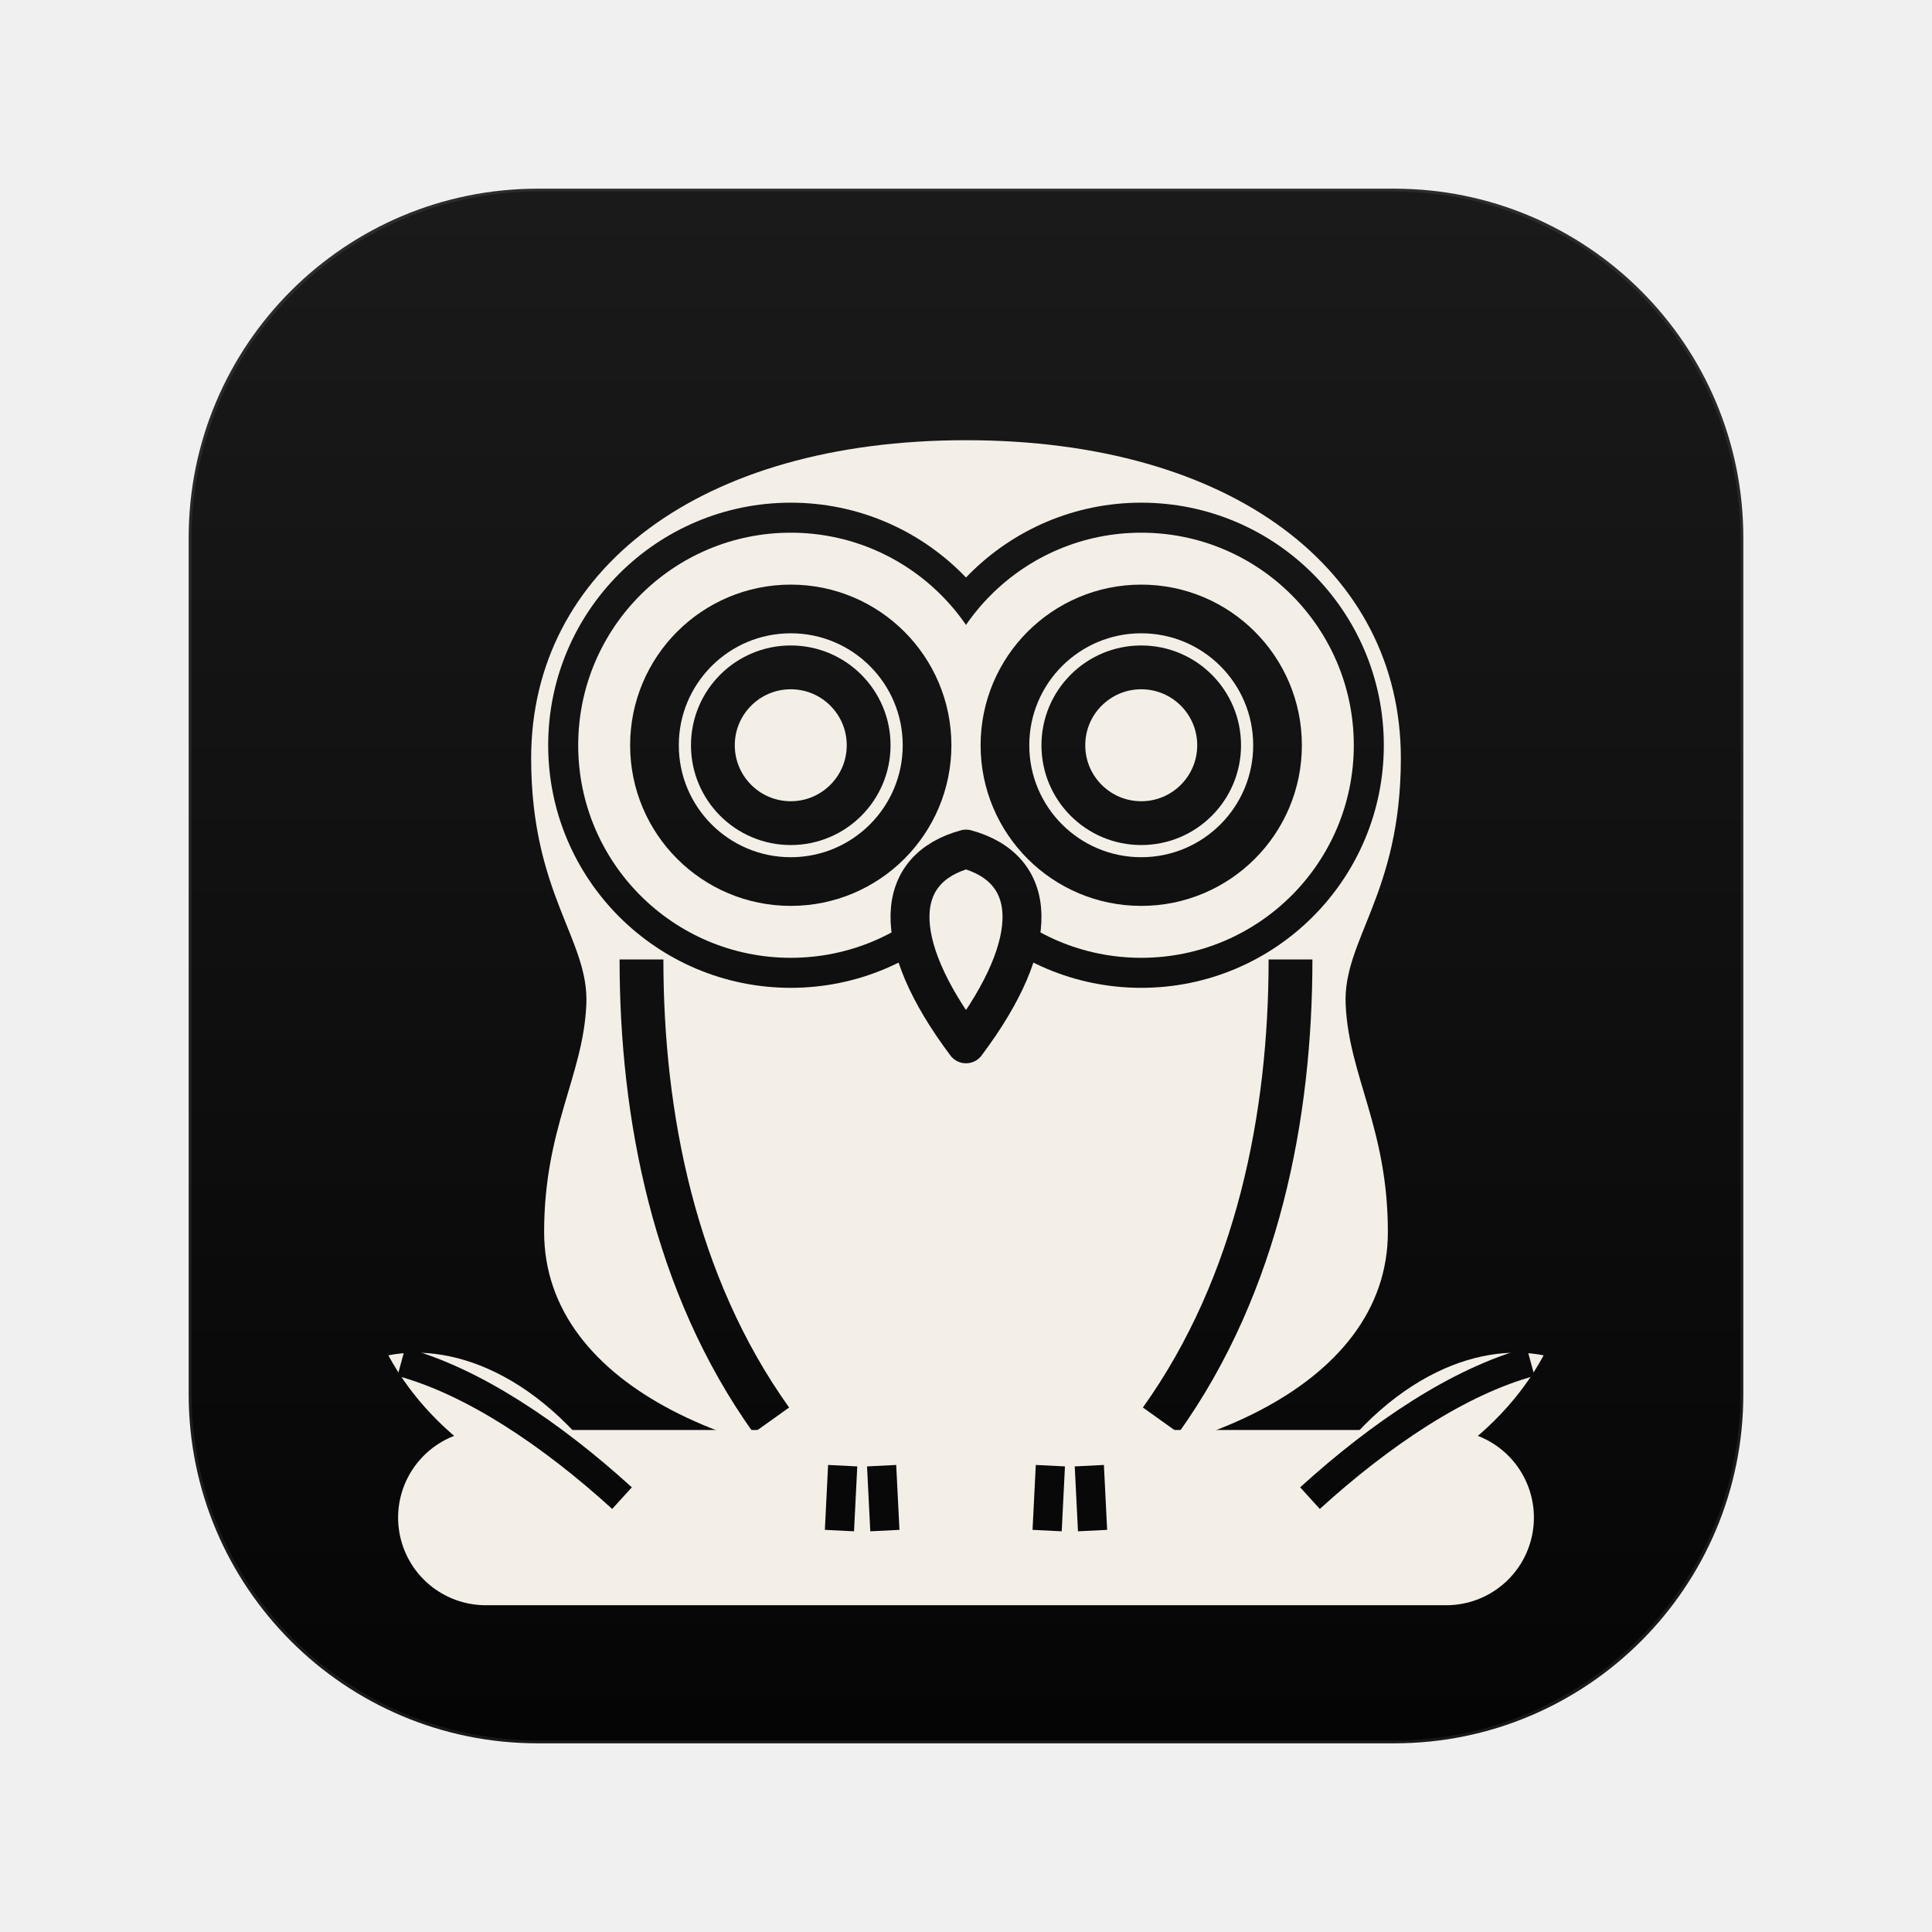
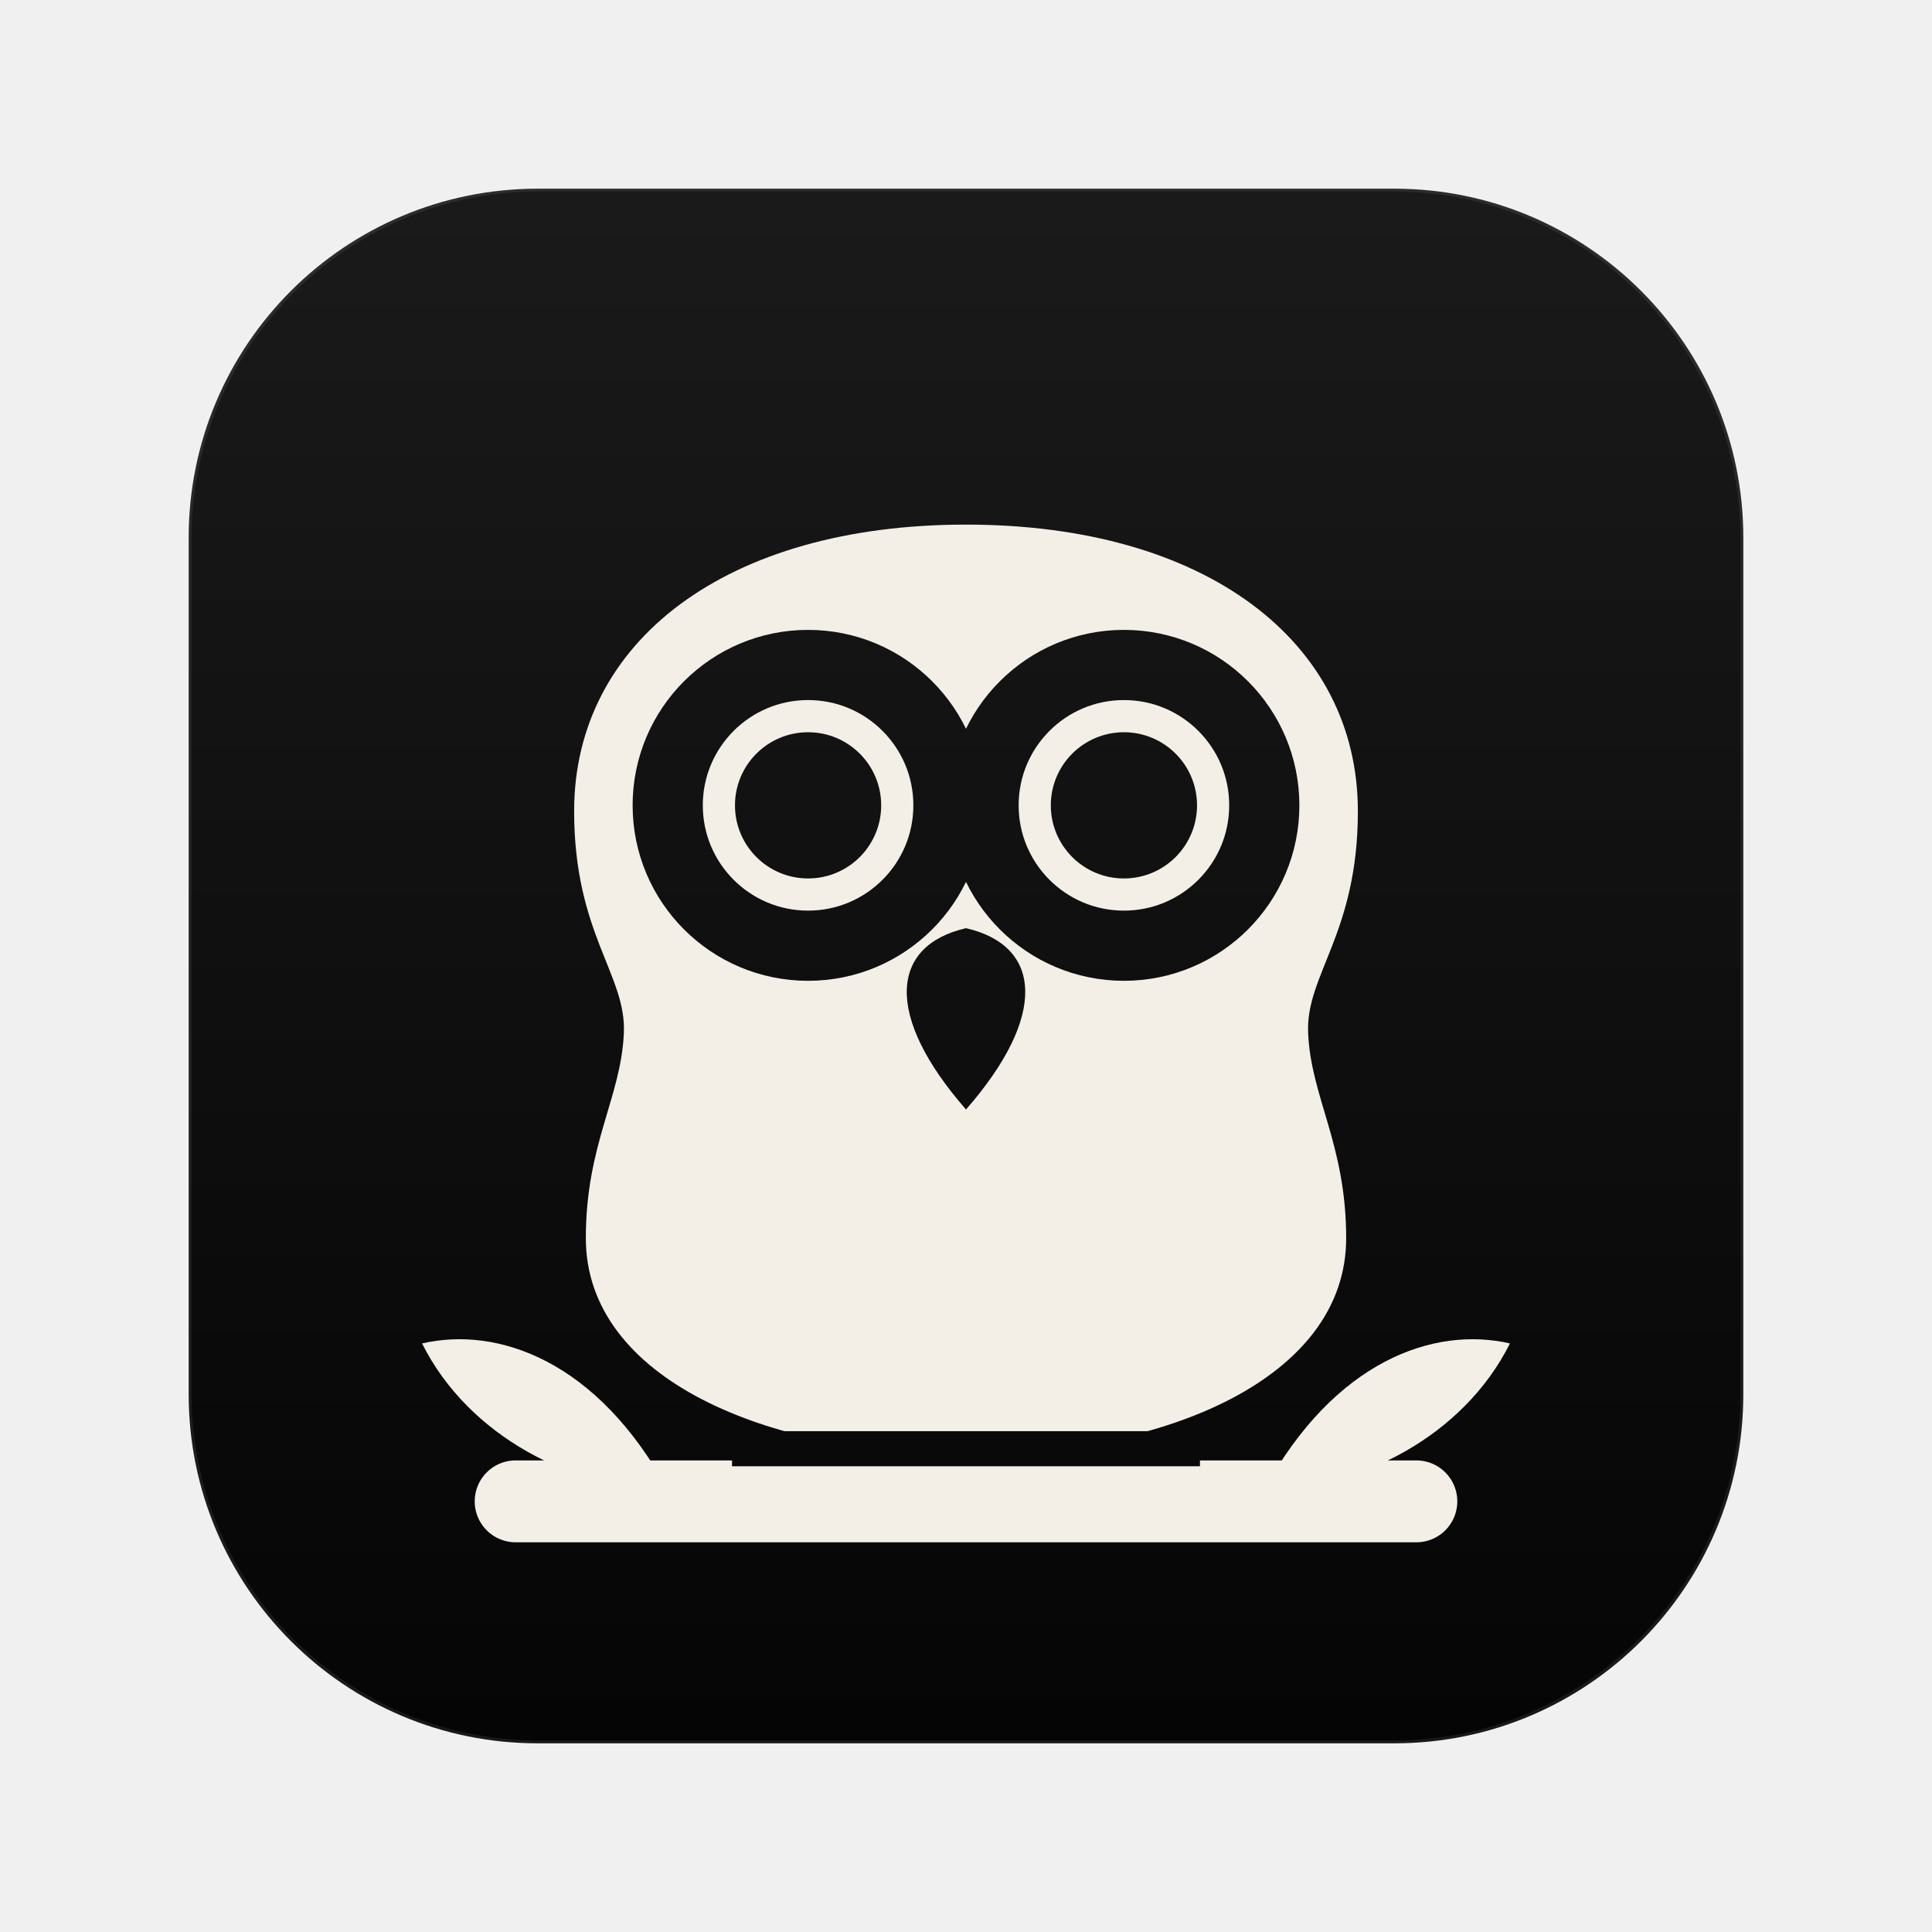
<svg xmlns="http://www.w3.org/2000/svg" viewBox="0 0 1024 1024">
  <defs>
    <linearGradient id="g-B" x1="0" y1="0" x2="0" y2="1">
      <stop offset="0" stop-color="#1a1a1a" />
      <stop offset="1" stop-color="#050505" />
    </linearGradient>
+     <clipPath id="c-B">
+       <rect x="100" y="100" width="824" height="824" rx="185" />
+     </clipPath>
+   </defs>
+   <rect x="100" y="100" width="824" height="824" rx="185" fill="url(#g-B)" />
+   <rect x="100.5" y="100.5" width="823" height="823" rx="185" fill="none" stroke="#ffffff" stroke-opacity="0.08" stroke-width="2" />
+   <defs>
    <mask id="mB" maskUnits="userSpaceOnUse" x="0" y="0" width="1200" height="1200">
      <rect width="1200" height="1200" fill="black" />
      <path d="M 600 452 C 682 452 734 492 734 550 C 734 592 716 606 717 626 C 718 648 730 664 730 696 C 730 744 668 770 600 770 C 532 770 470 744 470 696 C 470 664 482 648 483 626 C 484 606 466 592 466 550 C 466 492 518 452 600 452 Z" fill="white" />
-       <circle cx="546" cy="546" r="68" fill="none" stroke="black" stroke-width="13.5" />
-       <circle cx="654" cy="546" r="68" fill="none" stroke="black" stroke-width="13.5" />
-       <circle cx="546" cy="546" r="65.5" fill="white" />
-       <circle cx="654" cy="546" r="65.5" fill="white" />
-       <circle cx="546" cy="546" r="42" fill="none" stroke="black" stroke-width="15.0" />
-       <circle cx="546" cy="546" r="24" fill="none" stroke="black" stroke-width="13.5" />
-       <circle cx="654" cy="546" r="42" fill="none" stroke="black" stroke-width="15.0" />
-       <circle cx="654" cy="546" r="24" fill="none" stroke="black" stroke-width="13.5" />
-       <path d="M 600 578 C 622 584 624 606 600 638 C 576 606 578 584 600 578 Z" fill="white" stroke="black" stroke-width="12.0" stroke-linejoin="round" />
-       <path d="M 500.0 612 C 500.0 660 510.0 712 540.0 754" fill="none" stroke="black" stroke-width="13.5" />
-       <path d="M 700.0 612 C 700.0 660 690.0 712 660.0 754" fill="none" stroke="black" stroke-width="13.5" />
-       <path d="M 452 784 L 748 784" stroke="white" stroke-width="54.0" stroke-linecap="round" />
-       <path d="M 496.0 780 C 472.0 740 442.0 730 422.0 734 C 436.0 760 466.0 780 496.0 780 Z" fill="white" />
-       <path d="M 494.0 778 C 472.0 758 448.0 742 426.0 736" fill="none" stroke="black" stroke-width="9.0" />
-       <path d="M 704.0 780 C 728.0 740 758.0 730 778.0 734 C 764.0 760 734.0 780 704.0 780 Z" fill="white" />
-       <path d="M 706.0 778 C 728.0 758 752.0 742 774.0 736" fill="none" stroke="black" stroke-width="9.0" />
-       <path d="M 555 760 L 553 790 M 568 760 L 568 792 M 581 760 L 583 790" stroke="white" stroke-width="27.0" stroke-linecap="round" />
-       <path d="M 562 768 L 561 788 M 574 768 L 575 788" stroke="black" stroke-width="9.0" />
-       <path d="M 619 760 L 617 790 M 632 760 L 632 792 M 645 760 L 647 790" stroke="white" stroke-width="27.0" stroke-linecap="round" />
-       <path d="M 626 768 L 625 788 M 638 768 L 639 788" stroke="black" stroke-width="9.0" />
+       <path d="M 446 786 L 754 786" stroke="white" stroke-width="28" stroke-linecap="round" />
+       <path d="M 498 782 C 474 738 440 726 414 732 C 430 764 466 782 498 782 Z" fill="white" />
+       <path d="M 702 782 C 726 738 760 726 786 732 C 770 764 734 782 702 782 Z" fill="white" />
+       <path d="M 520 768 L 680 768" stroke="black" stroke-width="12" />
+       <circle cx="546" cy="548" r="48" fill="none" stroke="black" stroke-width="24" />
+       <circle cx="546" cy="548" r="25" fill="black" />
+       <circle cx="654" cy="548" r="48" fill="none" stroke="black" stroke-width="24" />
+       <circle cx="654" cy="548" r="25" fill="black" />
+       <path d="M 600 590 C 626 596 628 620 600 652 C 572 620 574 596 600 590 Z" fill="black" />
    </mask>
  </defs>
-   <rect x="100" y="100" width="824" height="824" rx="185" fill="url(#g-B)" />
-   <rect x="100.5" y="100.5" width="823" height="823" rx="185" fill="none" stroke="#ffffff" stroke-opacity="0.08" stroke-width="2" />
-   <g transform="translate(512 524) scale(1.72) translate(-600 -621)">
+   <g transform="translate(512 540) scale(1.55) translate(-600 -621)">
    <rect width="1200" height="1200" fill="#f3efe6" mask="url(#mB)" />
  </g>
</svg>
